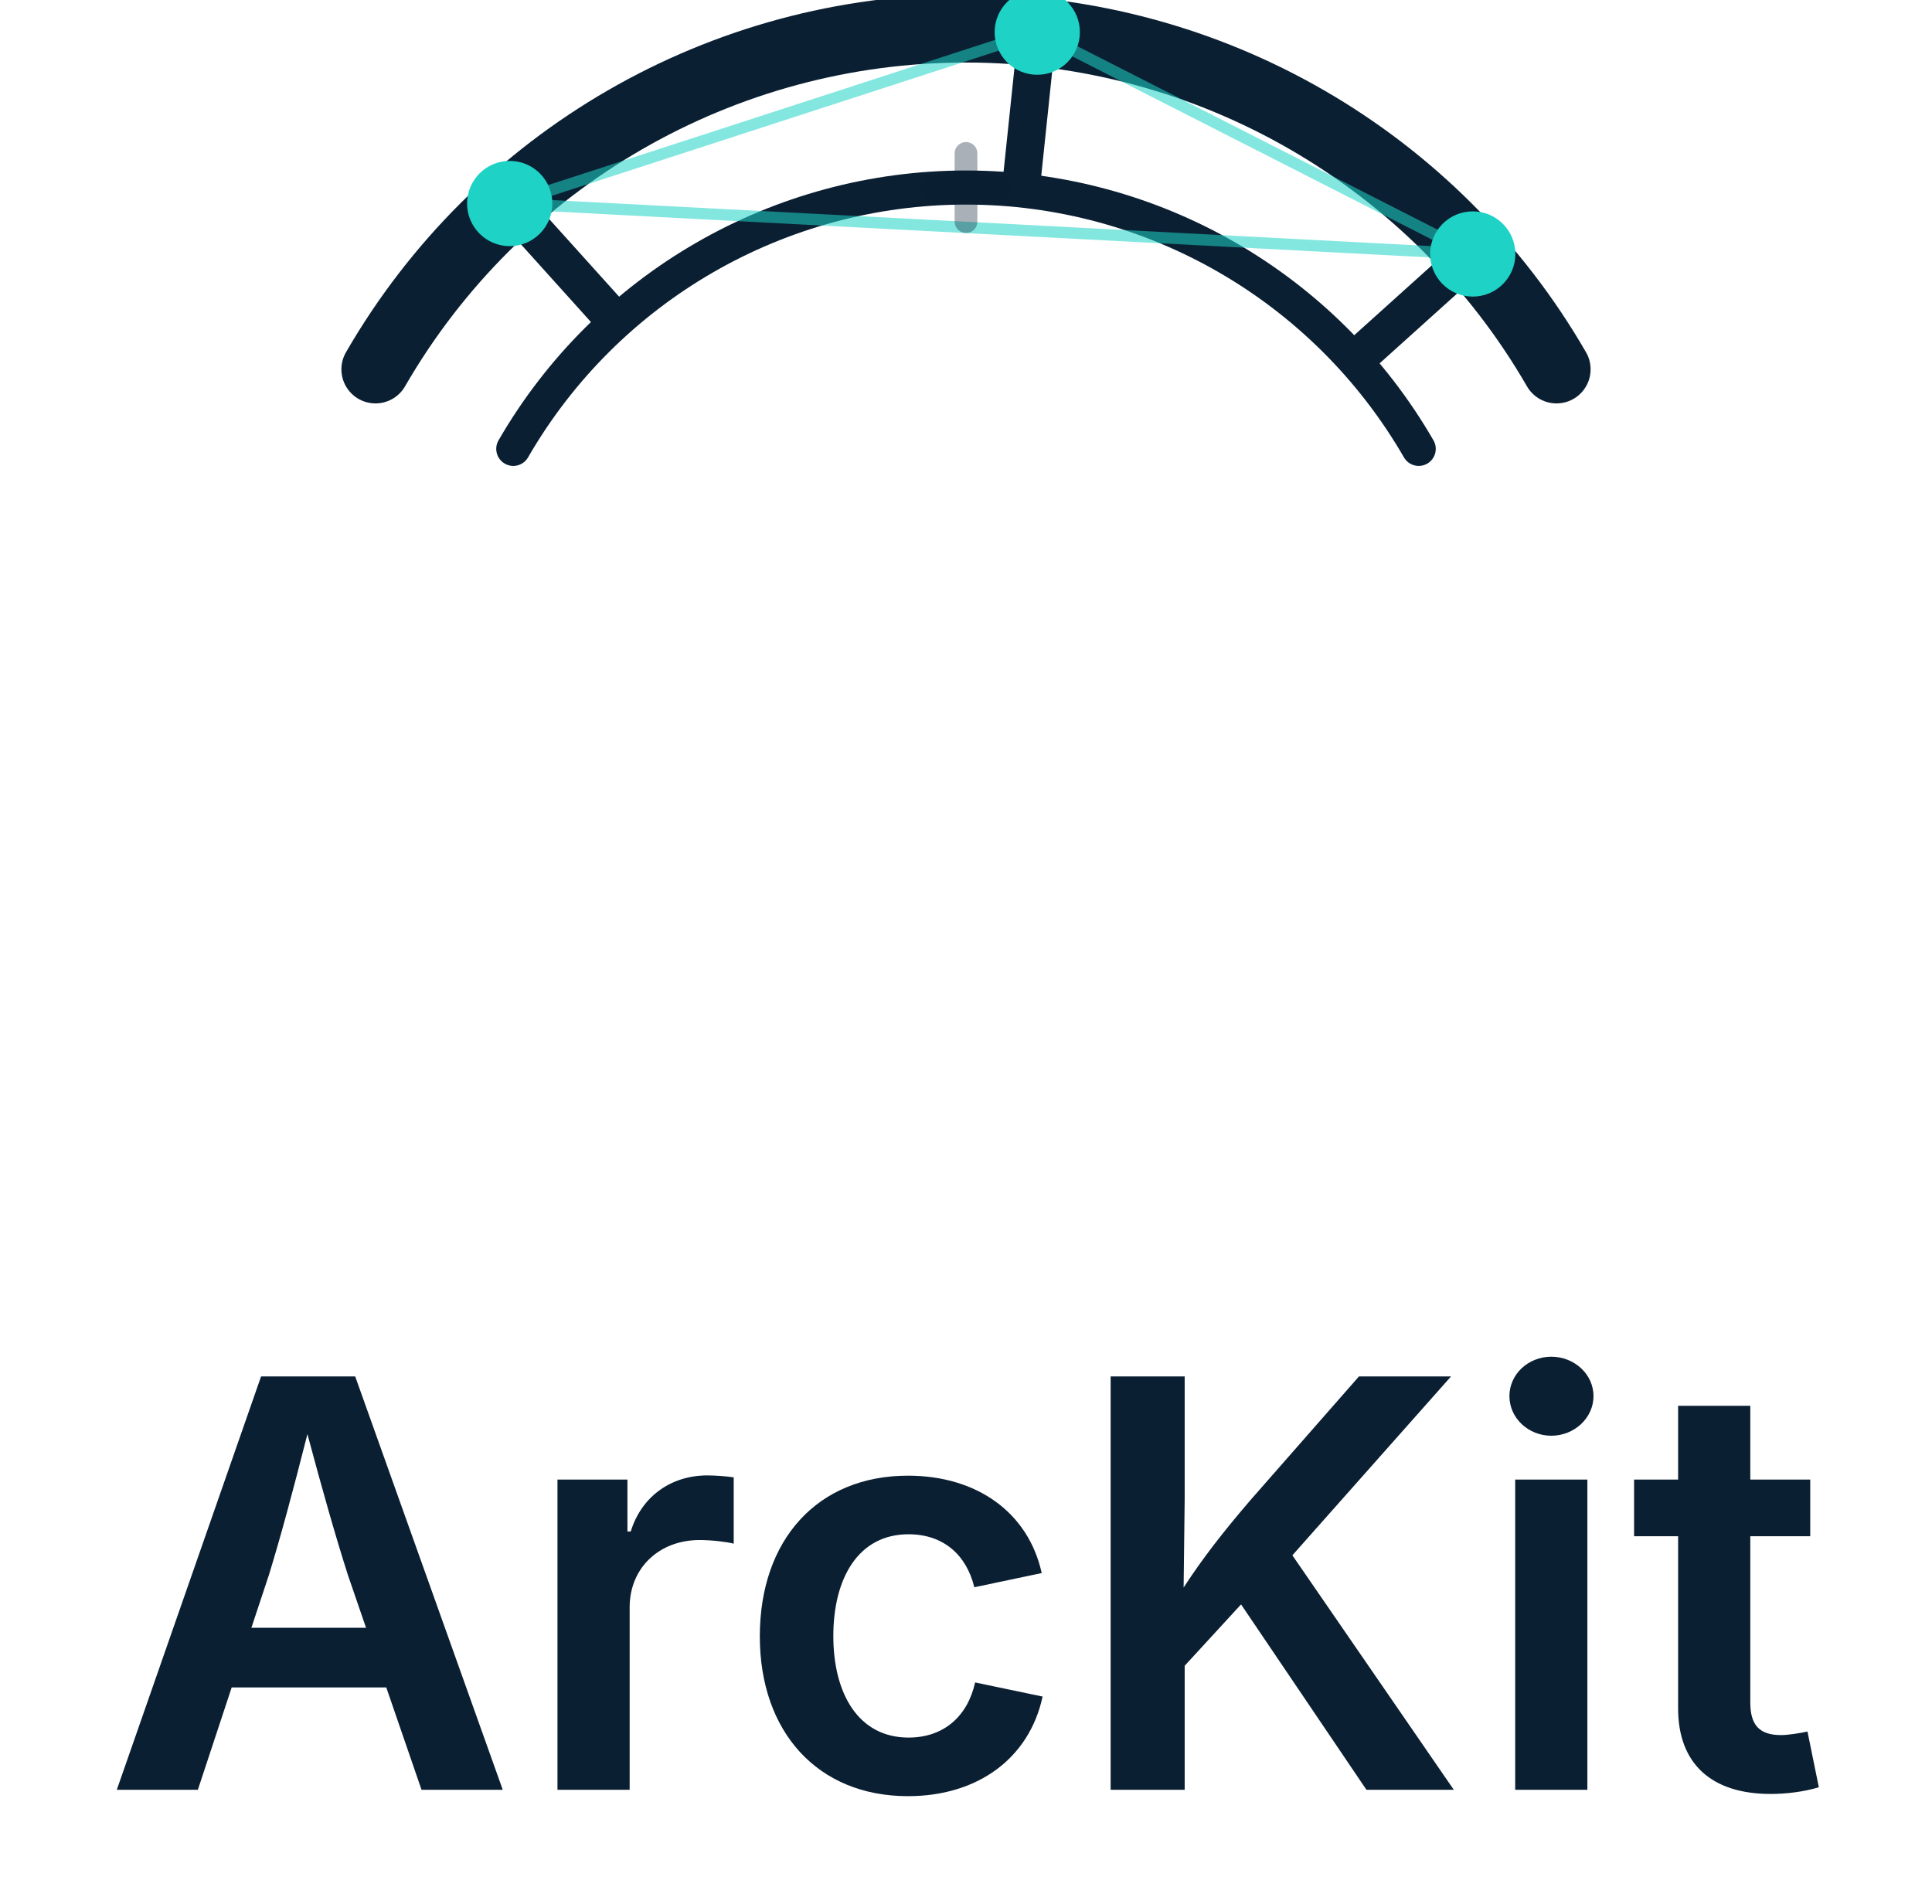
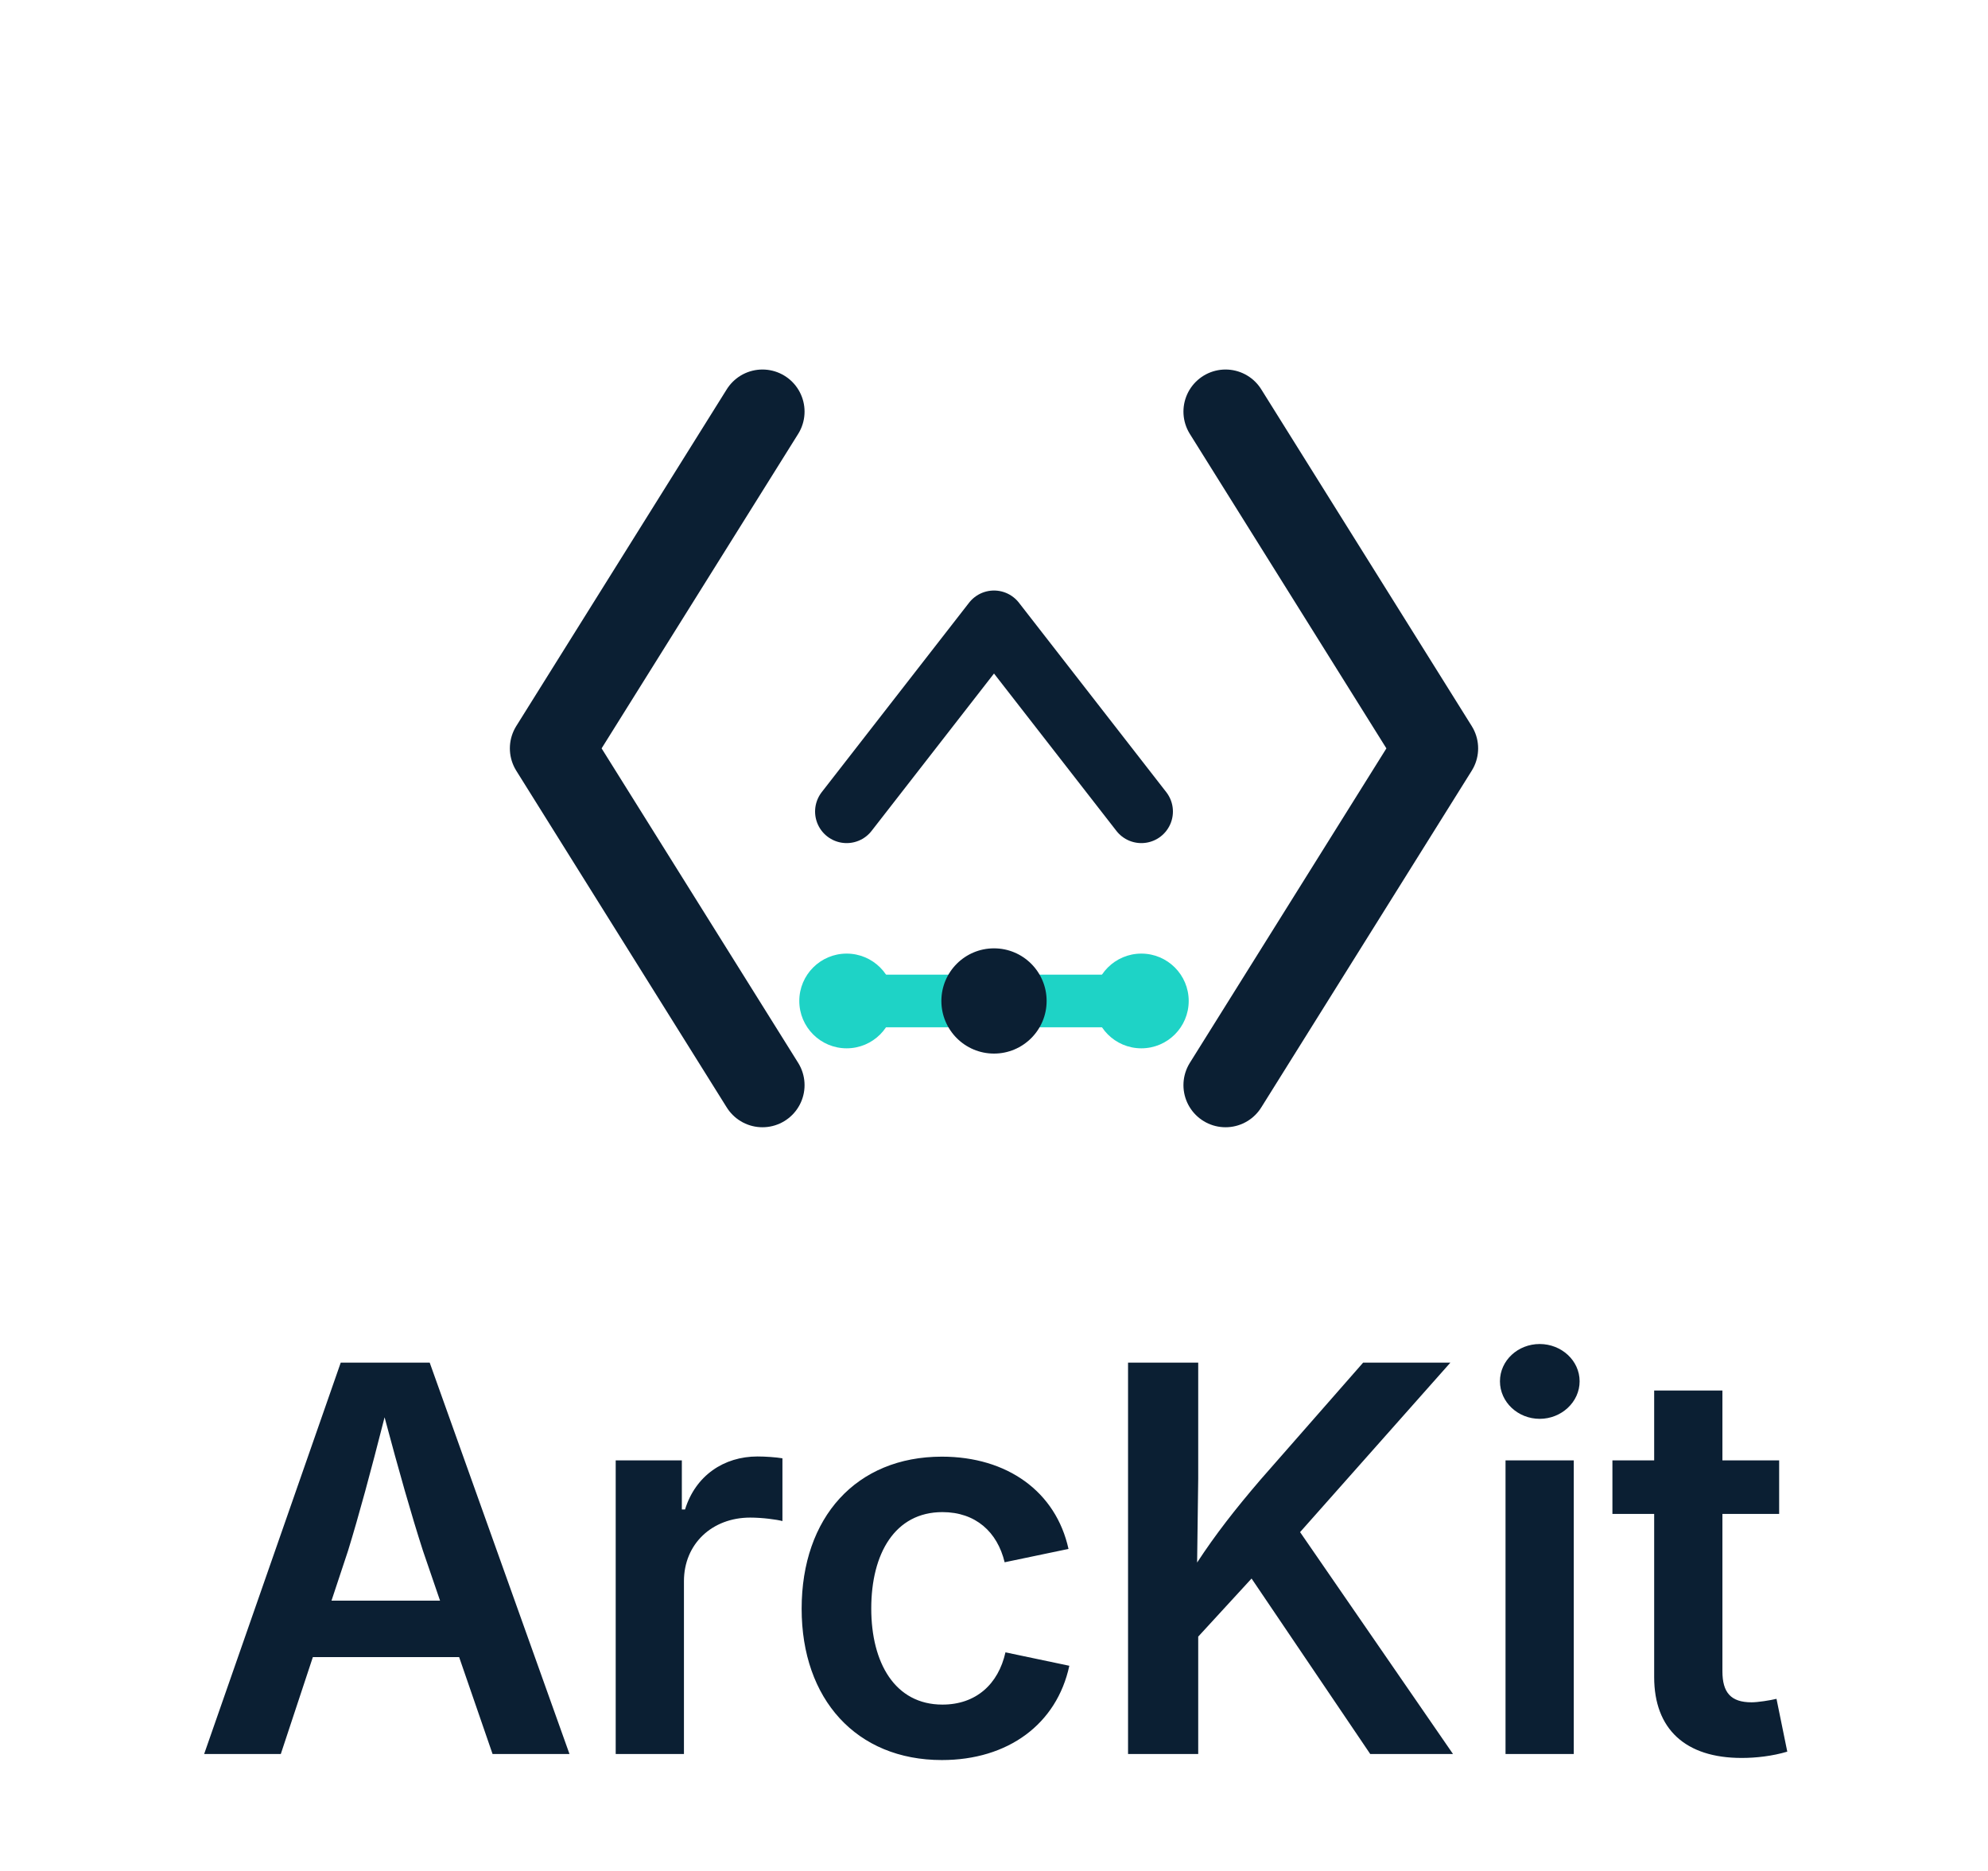
- <svg xmlns="http://www.w3.org/2000/svg" width="340" height="335" viewBox="0 0 340 335" role="img" aria-label="ArcKit logo">
-   <g fill="none" transform="translate(30, 0)">
-     <path d="M 36.08,65.00 A 120.00,120.00 0 0 1 243.92,65.00" stroke="#0B1F33" stroke-width="12" stroke-linecap="round" />
-     <path d="M 60.33,79.00 A 92.00,92.00 0 0 1 219.67,79.00" stroke="#0B1F33" stroke-width="6.00" stroke-linecap="round" />
-     <g stroke="#1ED3C6" stroke-width="2.0" stroke-linecap="round" stroke-opacity="0.55">
-       <line x1="59.70" y1="35.82" x2="152.54" y2="5.66" />
-       <line x1="152.54" y1="5.66" x2="229.18" y2="44.70" />
-       <line x1="59.70" y1="35.82" x2="229.18" y2="44.70" />
+ <svg xmlns="http://www.w3.org/2000/svg" width="340" height="320" viewBox="0 0 340 320" role="img" aria-label="ArcKit">
+   <g transform="translate(62, 20) scale(1.8)">
+     <g fill="none" stroke="#0B1F33" stroke-width="8" stroke-linecap="round" stroke-linejoin="round">
+       <polyline points="38,28 18,60 38,92" />
+       <polyline points="82,28 102,60 82,92" />
    </g>
-     <line x1="77.10" y1="55.14" x2="59.70" y2="35.82" stroke="#0B1F33" stroke-width="6.67" stroke-linecap="round" />
-     <line x1="149.83" y1="31.51" x2="152.54" y2="5.66" stroke="#0B1F33" stroke-width="6.67" stroke-linecap="round" />
-     <line x1="209.86" y1="62.10" x2="229.18" y2="44.70" stroke="#0B1F33" stroke-width="6.67" stroke-linecap="round" />
-     <circle cx="59.70" cy="35.82" r="7.50" fill="#1ED3C6" />
-     <circle cx="152.54" cy="5.66" r="7.50" fill="#1ED3C6" />
-     <circle cx="229.18" cy="44.70" r="7.50" fill="#1ED3C6" />
-     <line x1="134.00" y1="33.00" x2="146.00" y2="33.00" stroke="#0B1F33" stroke-opacity="0.35" stroke-width="4.00" stroke-linecap="round" />
-     <line x1="140.00" y1="27.00" x2="140.00" y2="39.00" stroke="#0B1F33" stroke-opacity="0.35" stroke-width="4.00" stroke-linecap="round" />
+     <polyline points="46,66 60,48 74,66" fill="none" stroke="#0B1F33" stroke-width="6" stroke-linecap="round" stroke-linejoin="round" />
+     <line x1="46" y1="84" x2="74" y2="84" stroke="#1ED3C6" stroke-width="5" stroke-linecap="round" />
+     <circle cx="46" cy="84" r="4.5" fill="#1ED3C6" />
+     <circle cx="74" cy="84" r="4.5" fill="#1ED3C6" />
+     <circle cx="60" cy="84" r="5" fill="#0B1F33" />
  </g>
-   <text x="170" y="315" font-family="Inter, IBM Plex Sans, SF Pro, -apple-system, system-ui, Segoe UI, Roboto, 'Helvetica Neue', Arial, sans-serif" font-size="100" font-weight="600" fill="#0B1F33" letter-spacing="0.5px" text-anchor="middle">ArcKit</text>
+   <text x="170" y="300" font-family="Inter, IBM Plex Sans, SF Pro, -apple-system, system-ui, Segoe UI, Roboto, 'Helvetica Neue', Arial, sans-serif" font-size="92" font-weight="600" fill="#0B1F33" letter-spacing="-0.5px" text-anchor="middle">ArcKit</text>
</svg>
